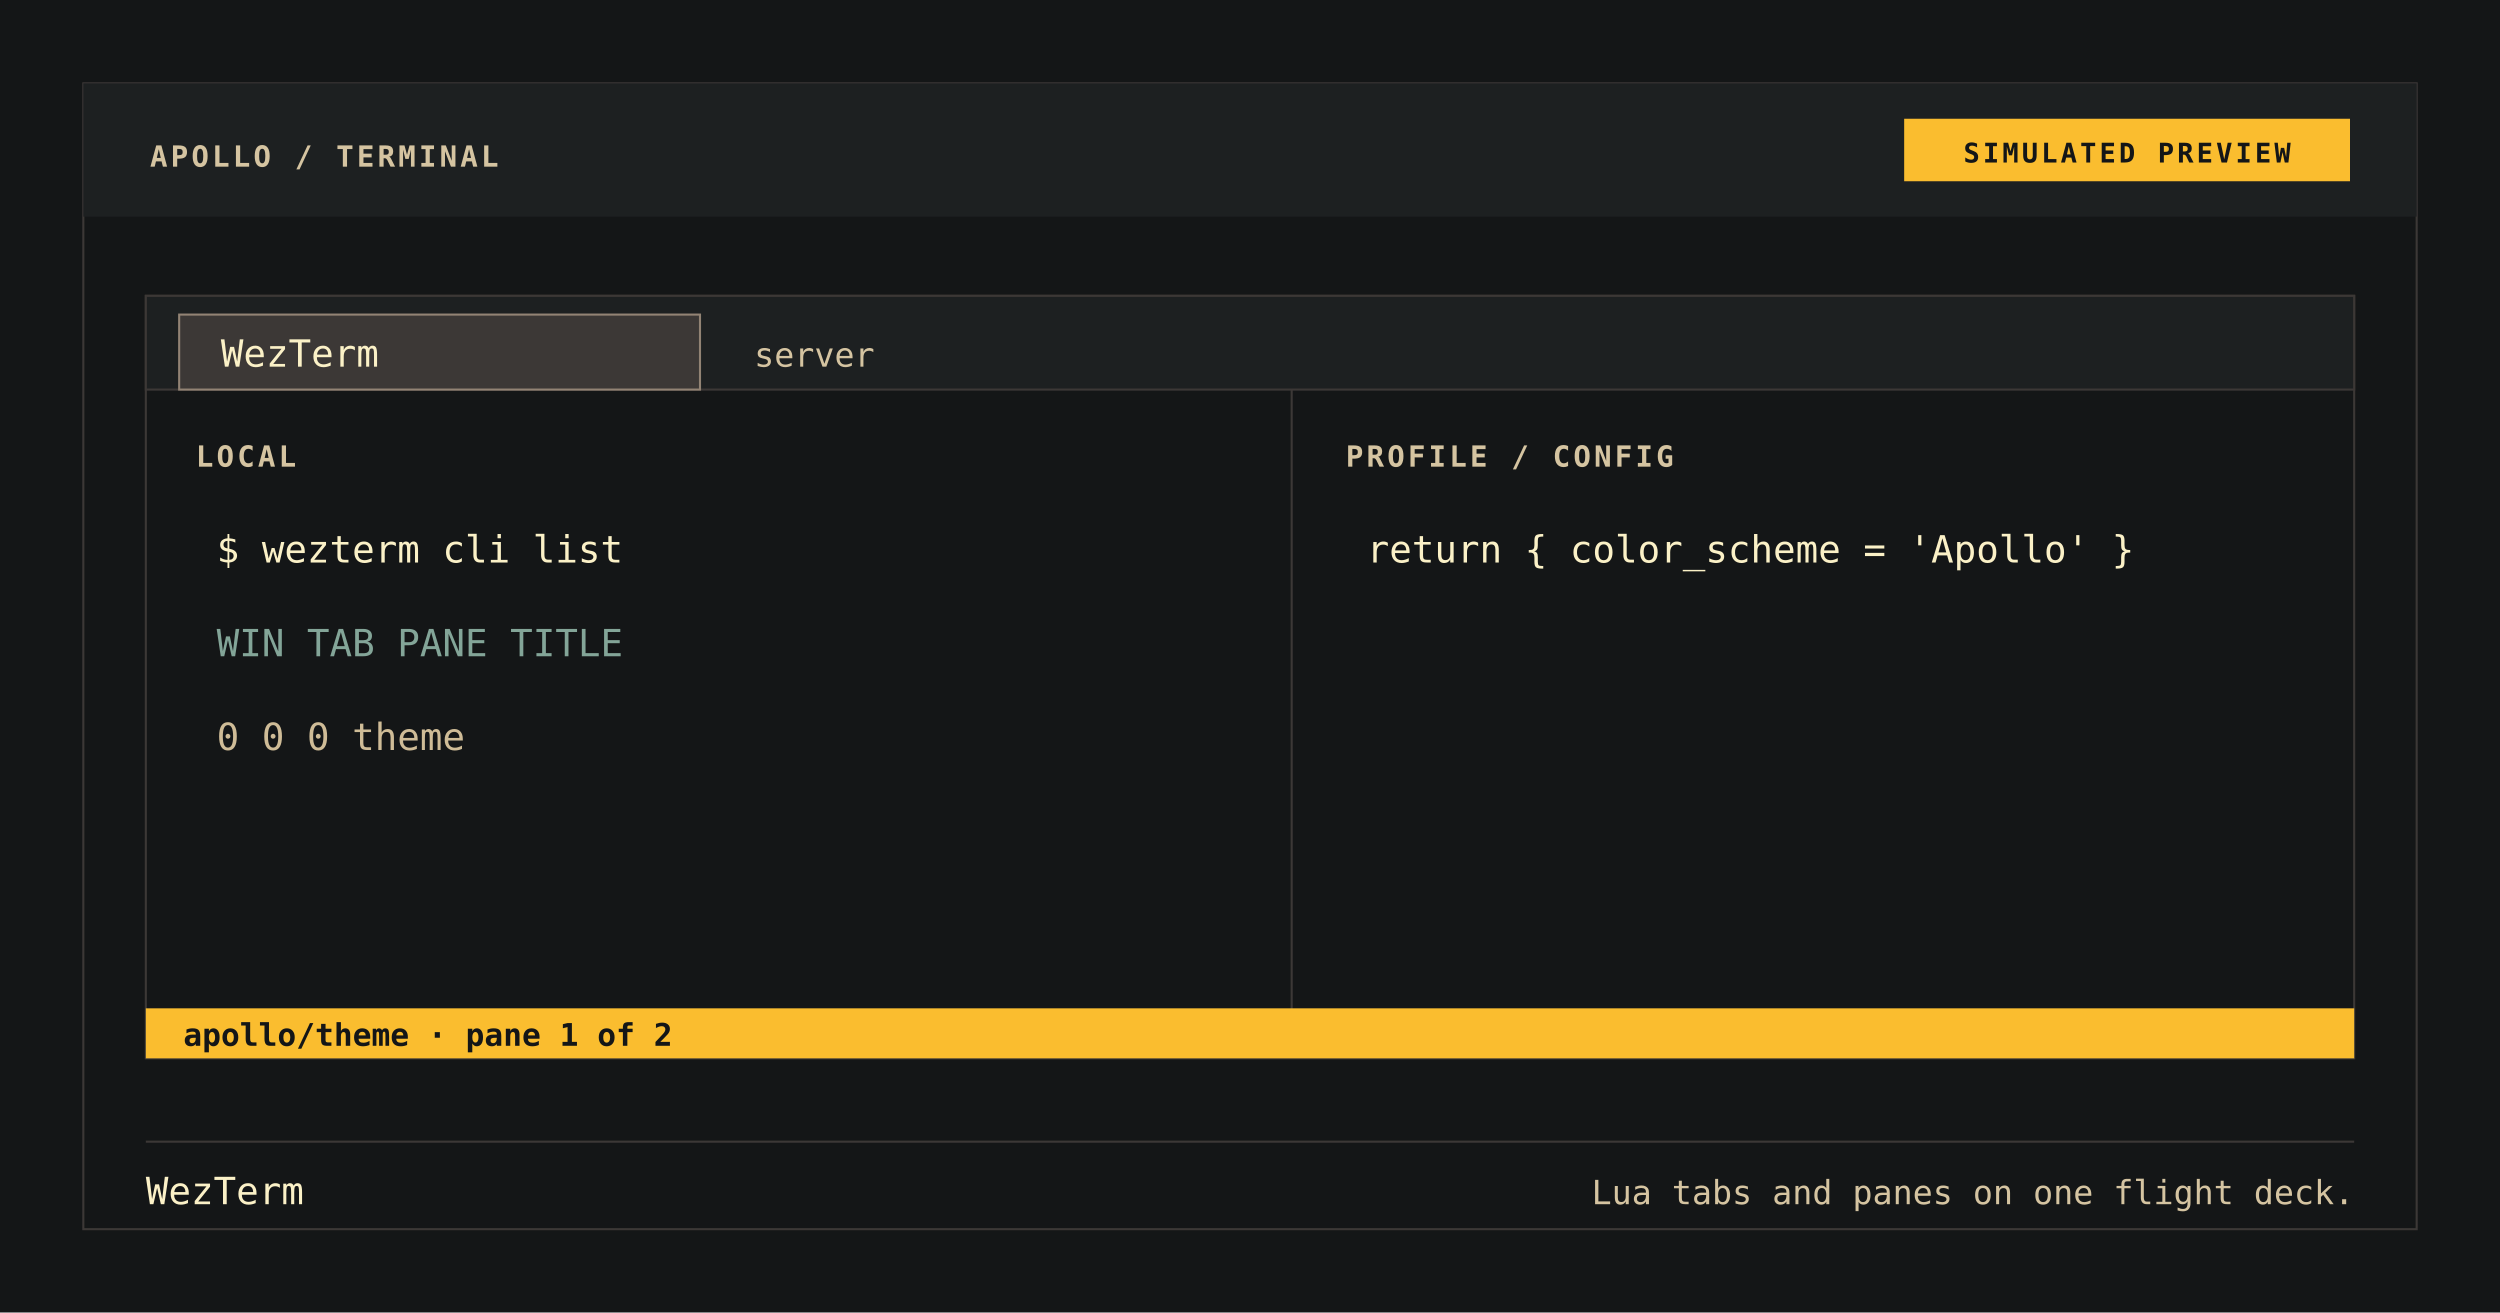
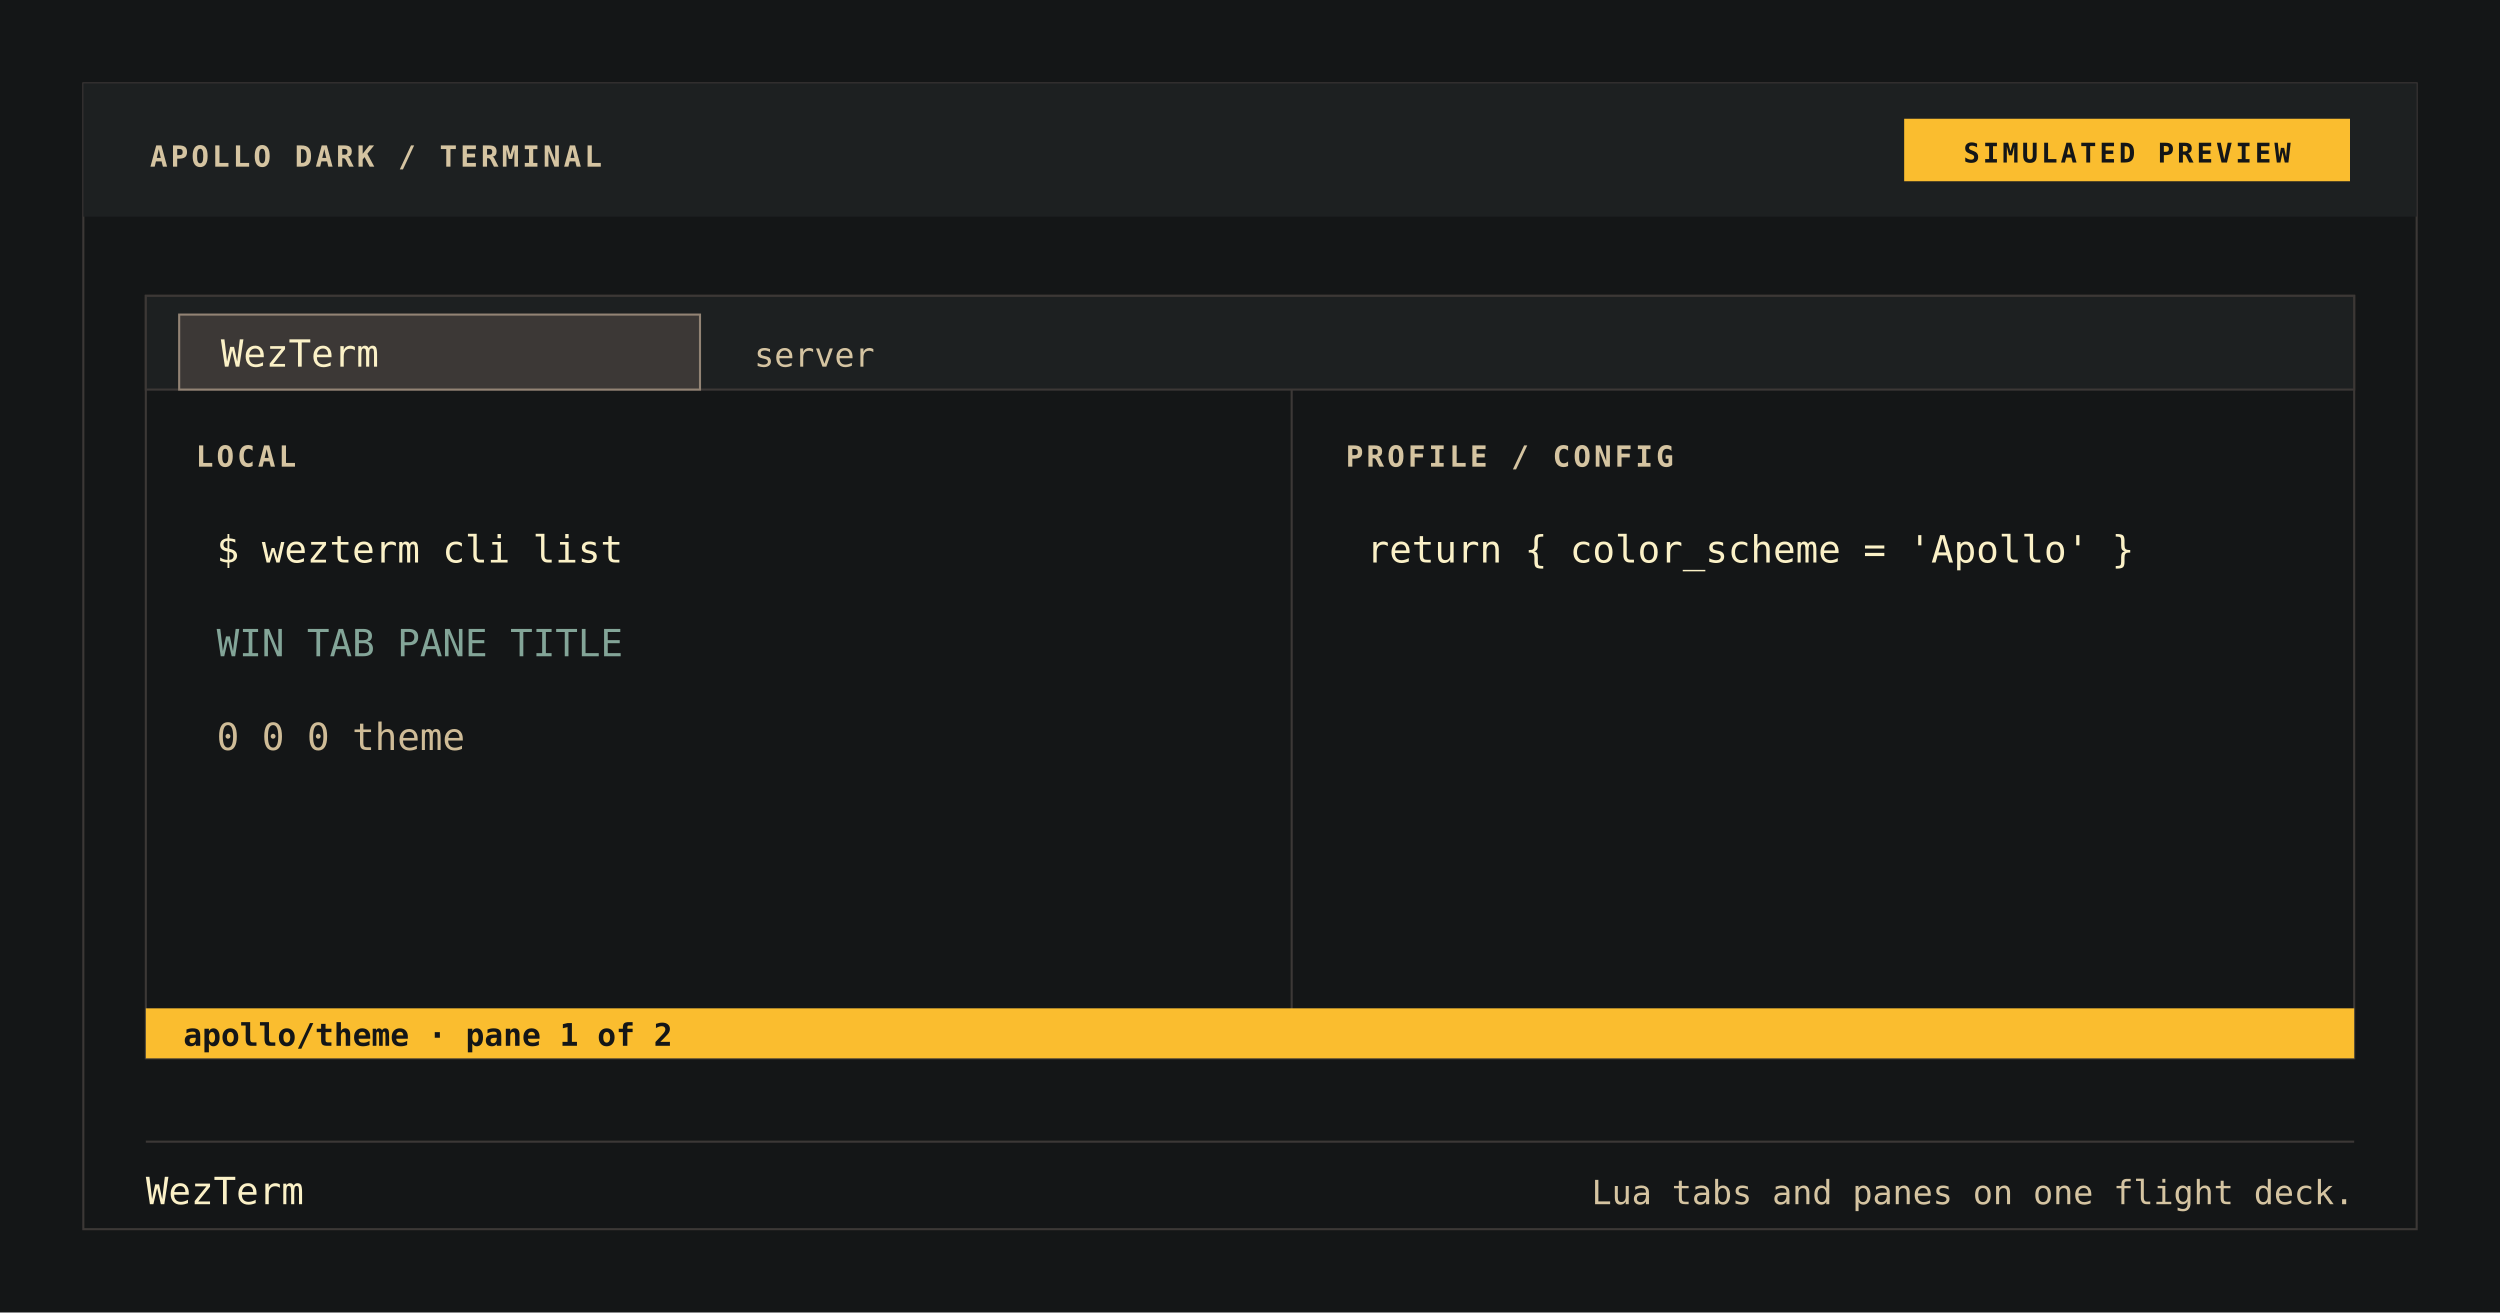
<svg xmlns="http://www.w3.org/2000/svg" width="1200" height="630" viewBox="0 0 1200 630" role="img" aria-labelledby="title desc">
  <style>.canvas{fill:#141617}.frame,.panel{fill:#141617;stroke:#3c3836;stroke-width:1}.raised,.toolbar{fill:#1d2021;stroke:#3c3836;stroke-width:1}.body,.bright,.dim,.label,.accent,.success,.info,.line-number,.canvas-text,.stamp,.title-small{font-family:ui-monospace,SFMono-Regular,Menlo,Consolas,monospace}.body{fill:#cfbc97;font-size:18px}.bright{fill:#fbf1c7;font-size:18px}.dim{fill:#d5c4a1;font-size:16px}.label{fill:#d5c4a1;font-size:14px;font-weight:700;letter-spacing:1.5px}.stamp{fill:#141617;font-size:13px;font-weight:700;letter-spacing:1.5px}.accent{fill:#fabd2f;font-size:18px}.success{fill:#b8bb26;font-size:18px}.info{fill:#83a598;font-size:18px}.line-number{fill:#928374;font-size:15px}.canvas-text{fill:#141617;font-size:15px;font-weight:700}.title-small{fill:#fbf1c7;font-size:24px;font-weight:700}.rule{stroke:#3c3836;stroke-width:1}.signal{stroke:#928374;stroke-width:2}.node{fill:#928374}.live,.focus{fill:#fabd2f}.info-box{fill:#83a598}.success-box{fill:#b8bb26}.status{fill:#fabd2f}.selected{fill:#3c3836;stroke:#928374;stroke-width:1}.swatch-canvas{fill:#141617;stroke:#3c3836}.swatch-surface{fill:#1d2021;stroke:#3c3836}</style>
  <rect width="1200" height="630" class="canvas" />
  <rect x="40" y="40" width="1120" height="550" class="frame" />
  <rect x="40" y="40" width="1120" height="64" fill="#1d2021" />
  <rect x="914" y="57" width="214" height="30" fill="#fabd2f" />
-   <text x="72" y="80" class="label" text-anchor="start">APOLLO / TERMINAL</text>
+   <text x="72" y="80" class="label" text-anchor="start">APOLLO DARK / TERMINAL</text>
  <text x="1021" y="78" class="stamp" text-anchor="middle">SIMULATED PREVIEW</text>
  <g class="layout layout-split-shell">
    <rect x="70" y="142" width="1060" height="366" class="panel" />
    <rect x="70" y="142" width="1060" height="45" class="raised" />
    <rect x="86" y="151" width="250" height="36" class="selected" />
    <text x="106" y="176" class="bright" text-anchor="start">WezTerm</text>
    <text x="362" y="176" class="dim" text-anchor="start">server</text>
    <line x1="620" y1="187" x2="620" y2="508" class="rule" />
    <text x="94" y="224" class="label" text-anchor="start">LOCAL</text>
    <text x="104" y="270" class="bright" text-anchor="start">$ wezterm cli list</text>
    <text x="104" y="315" class="info" text-anchor="start">WIN TAB PANE TITLE</text>
    <text x="104" y="360" class="body" text-anchor="start">0   0   0    theme</text>
    <text x="646" y="224" class="label" text-anchor="start">PROFILE / CONFIG</text>
    <text x="656" y="270" class="bright" text-anchor="start">return { color_scheme = 'Apollo' }</text>
    <rect x="70" y="484" width="1060" height="24" class="status" />
    <text x="88" y="502" class="canvas-text" text-anchor="start">apollo/theme · pane 1 of 2</text>
  </g>
  <line x1="70" y1="548" x2="1130" y2="548" class="rule" />
  <text x="70" y="578" class="bright" text-anchor="start">WezTerm</text>
  <text x="1130" y="578" class="dim" text-anchor="end">Lua tabs and panes on one flight deck.</text>
</svg>
